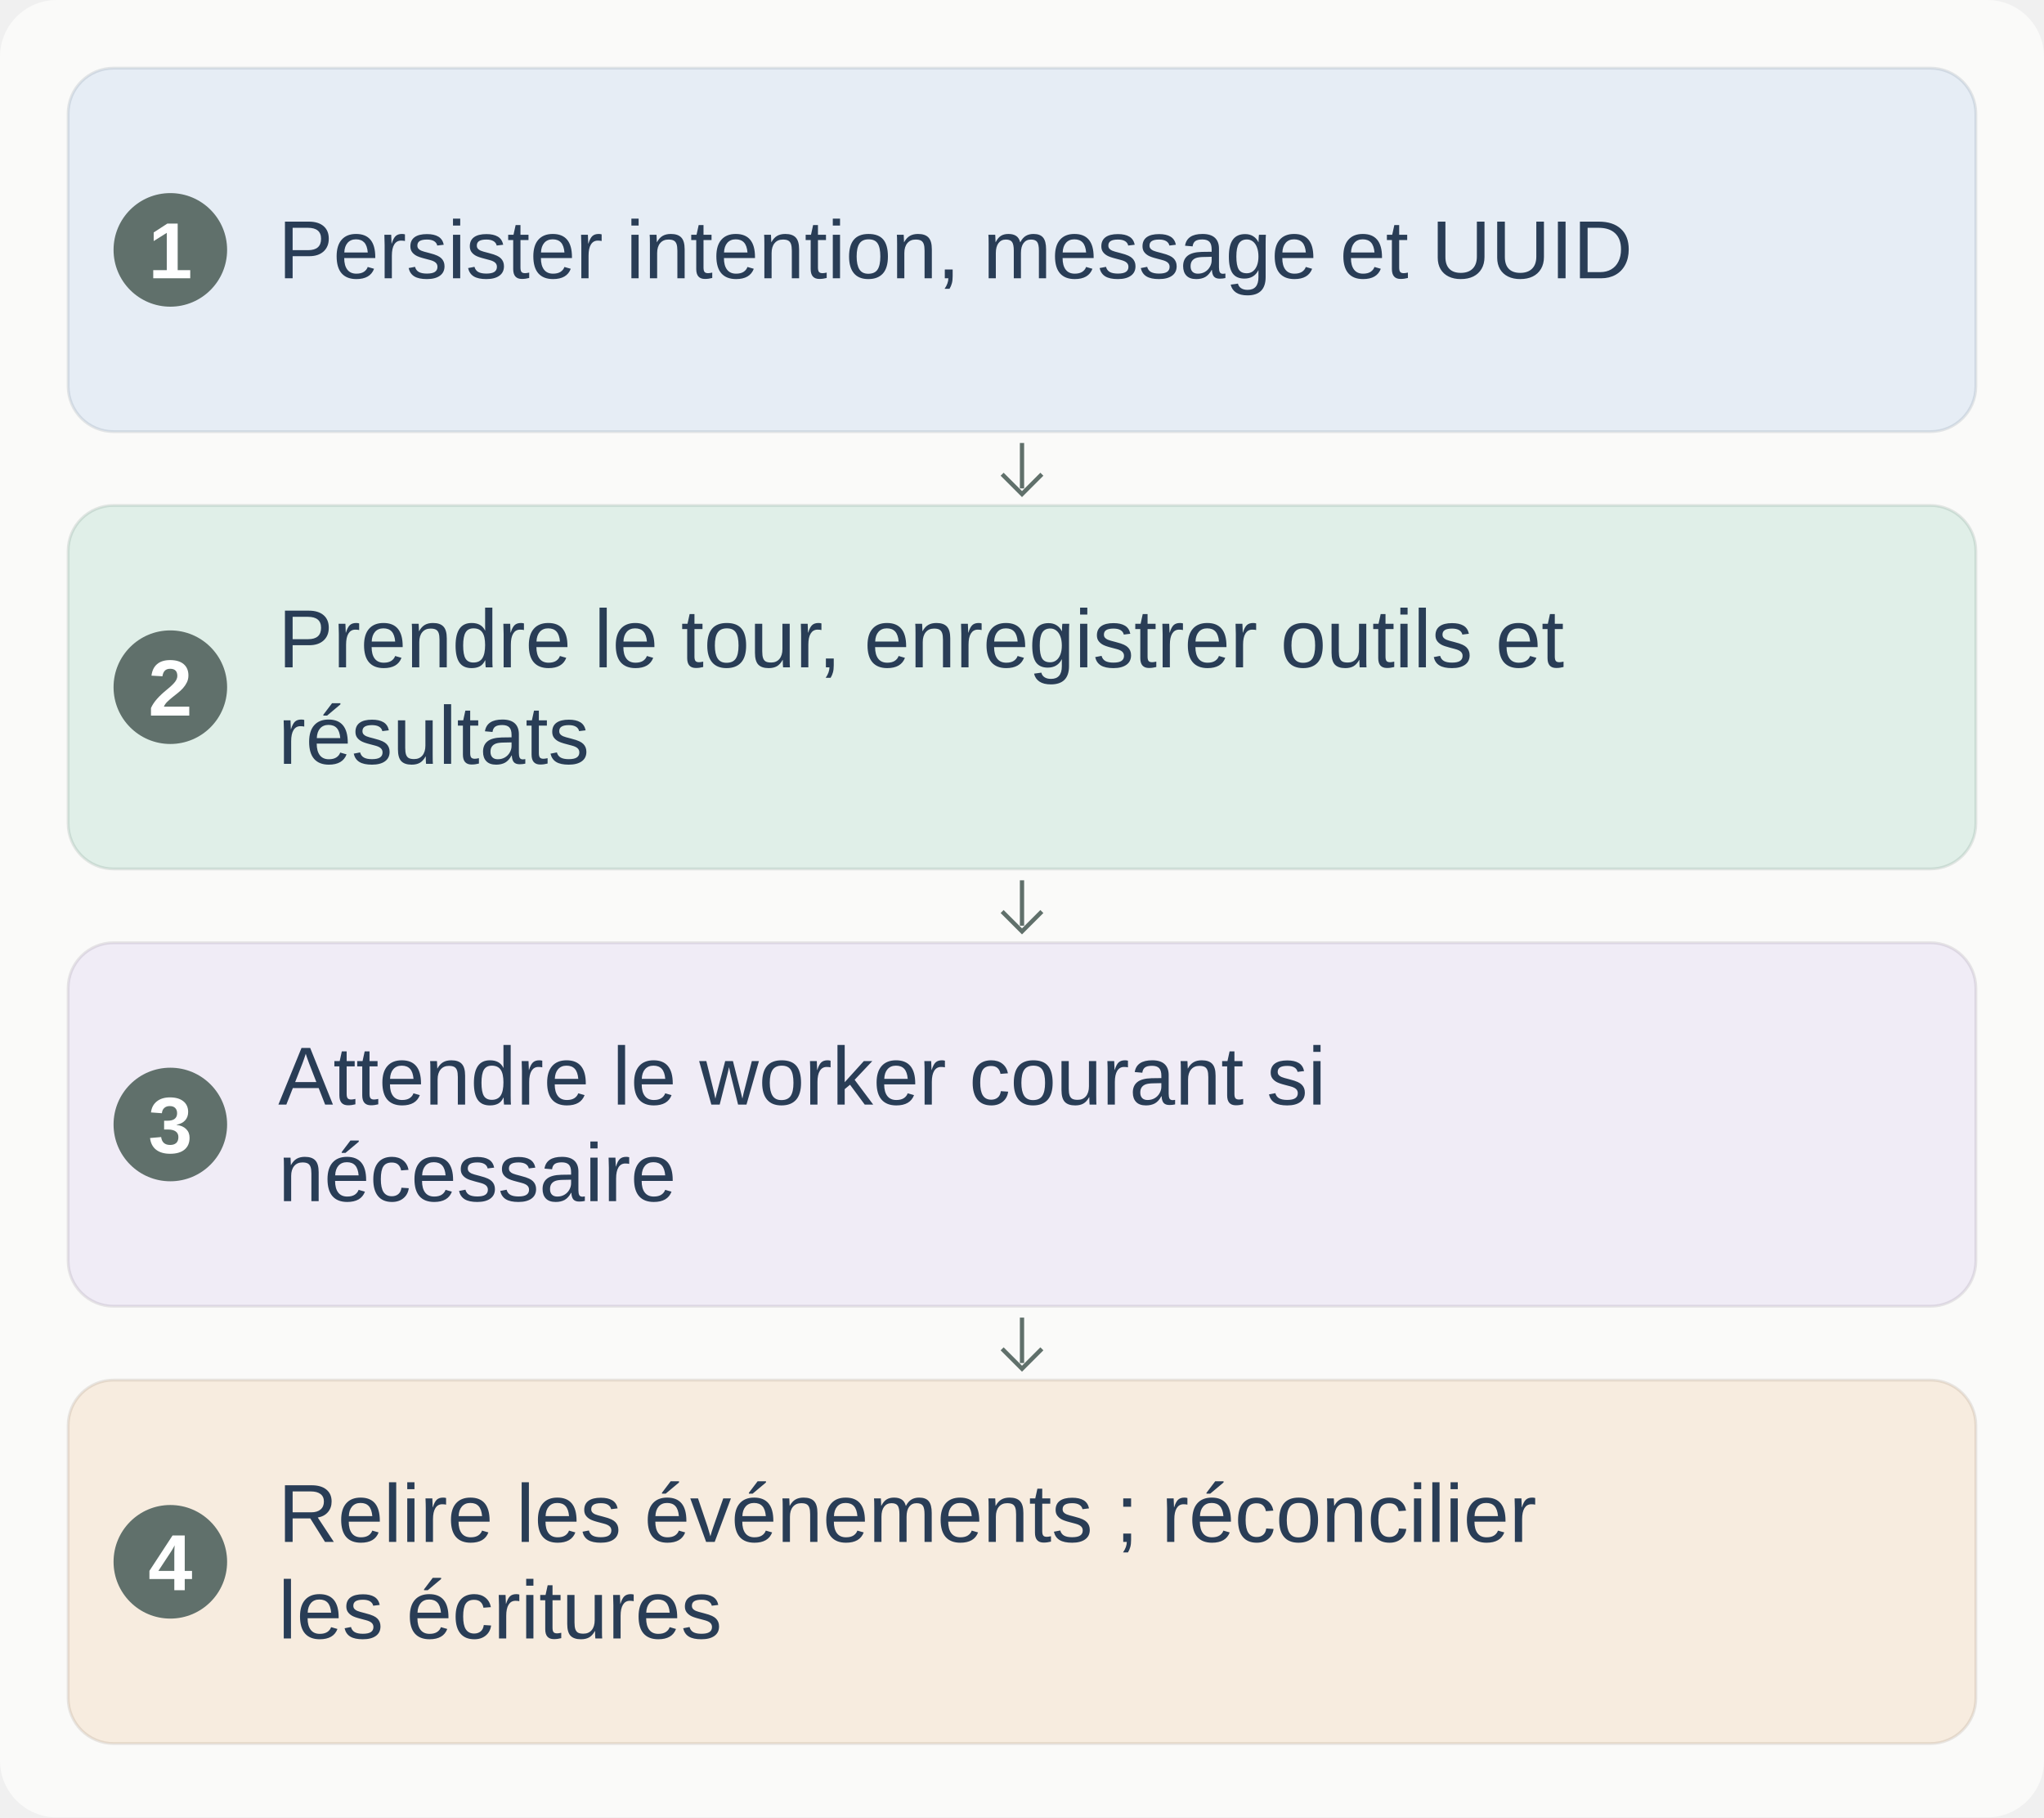
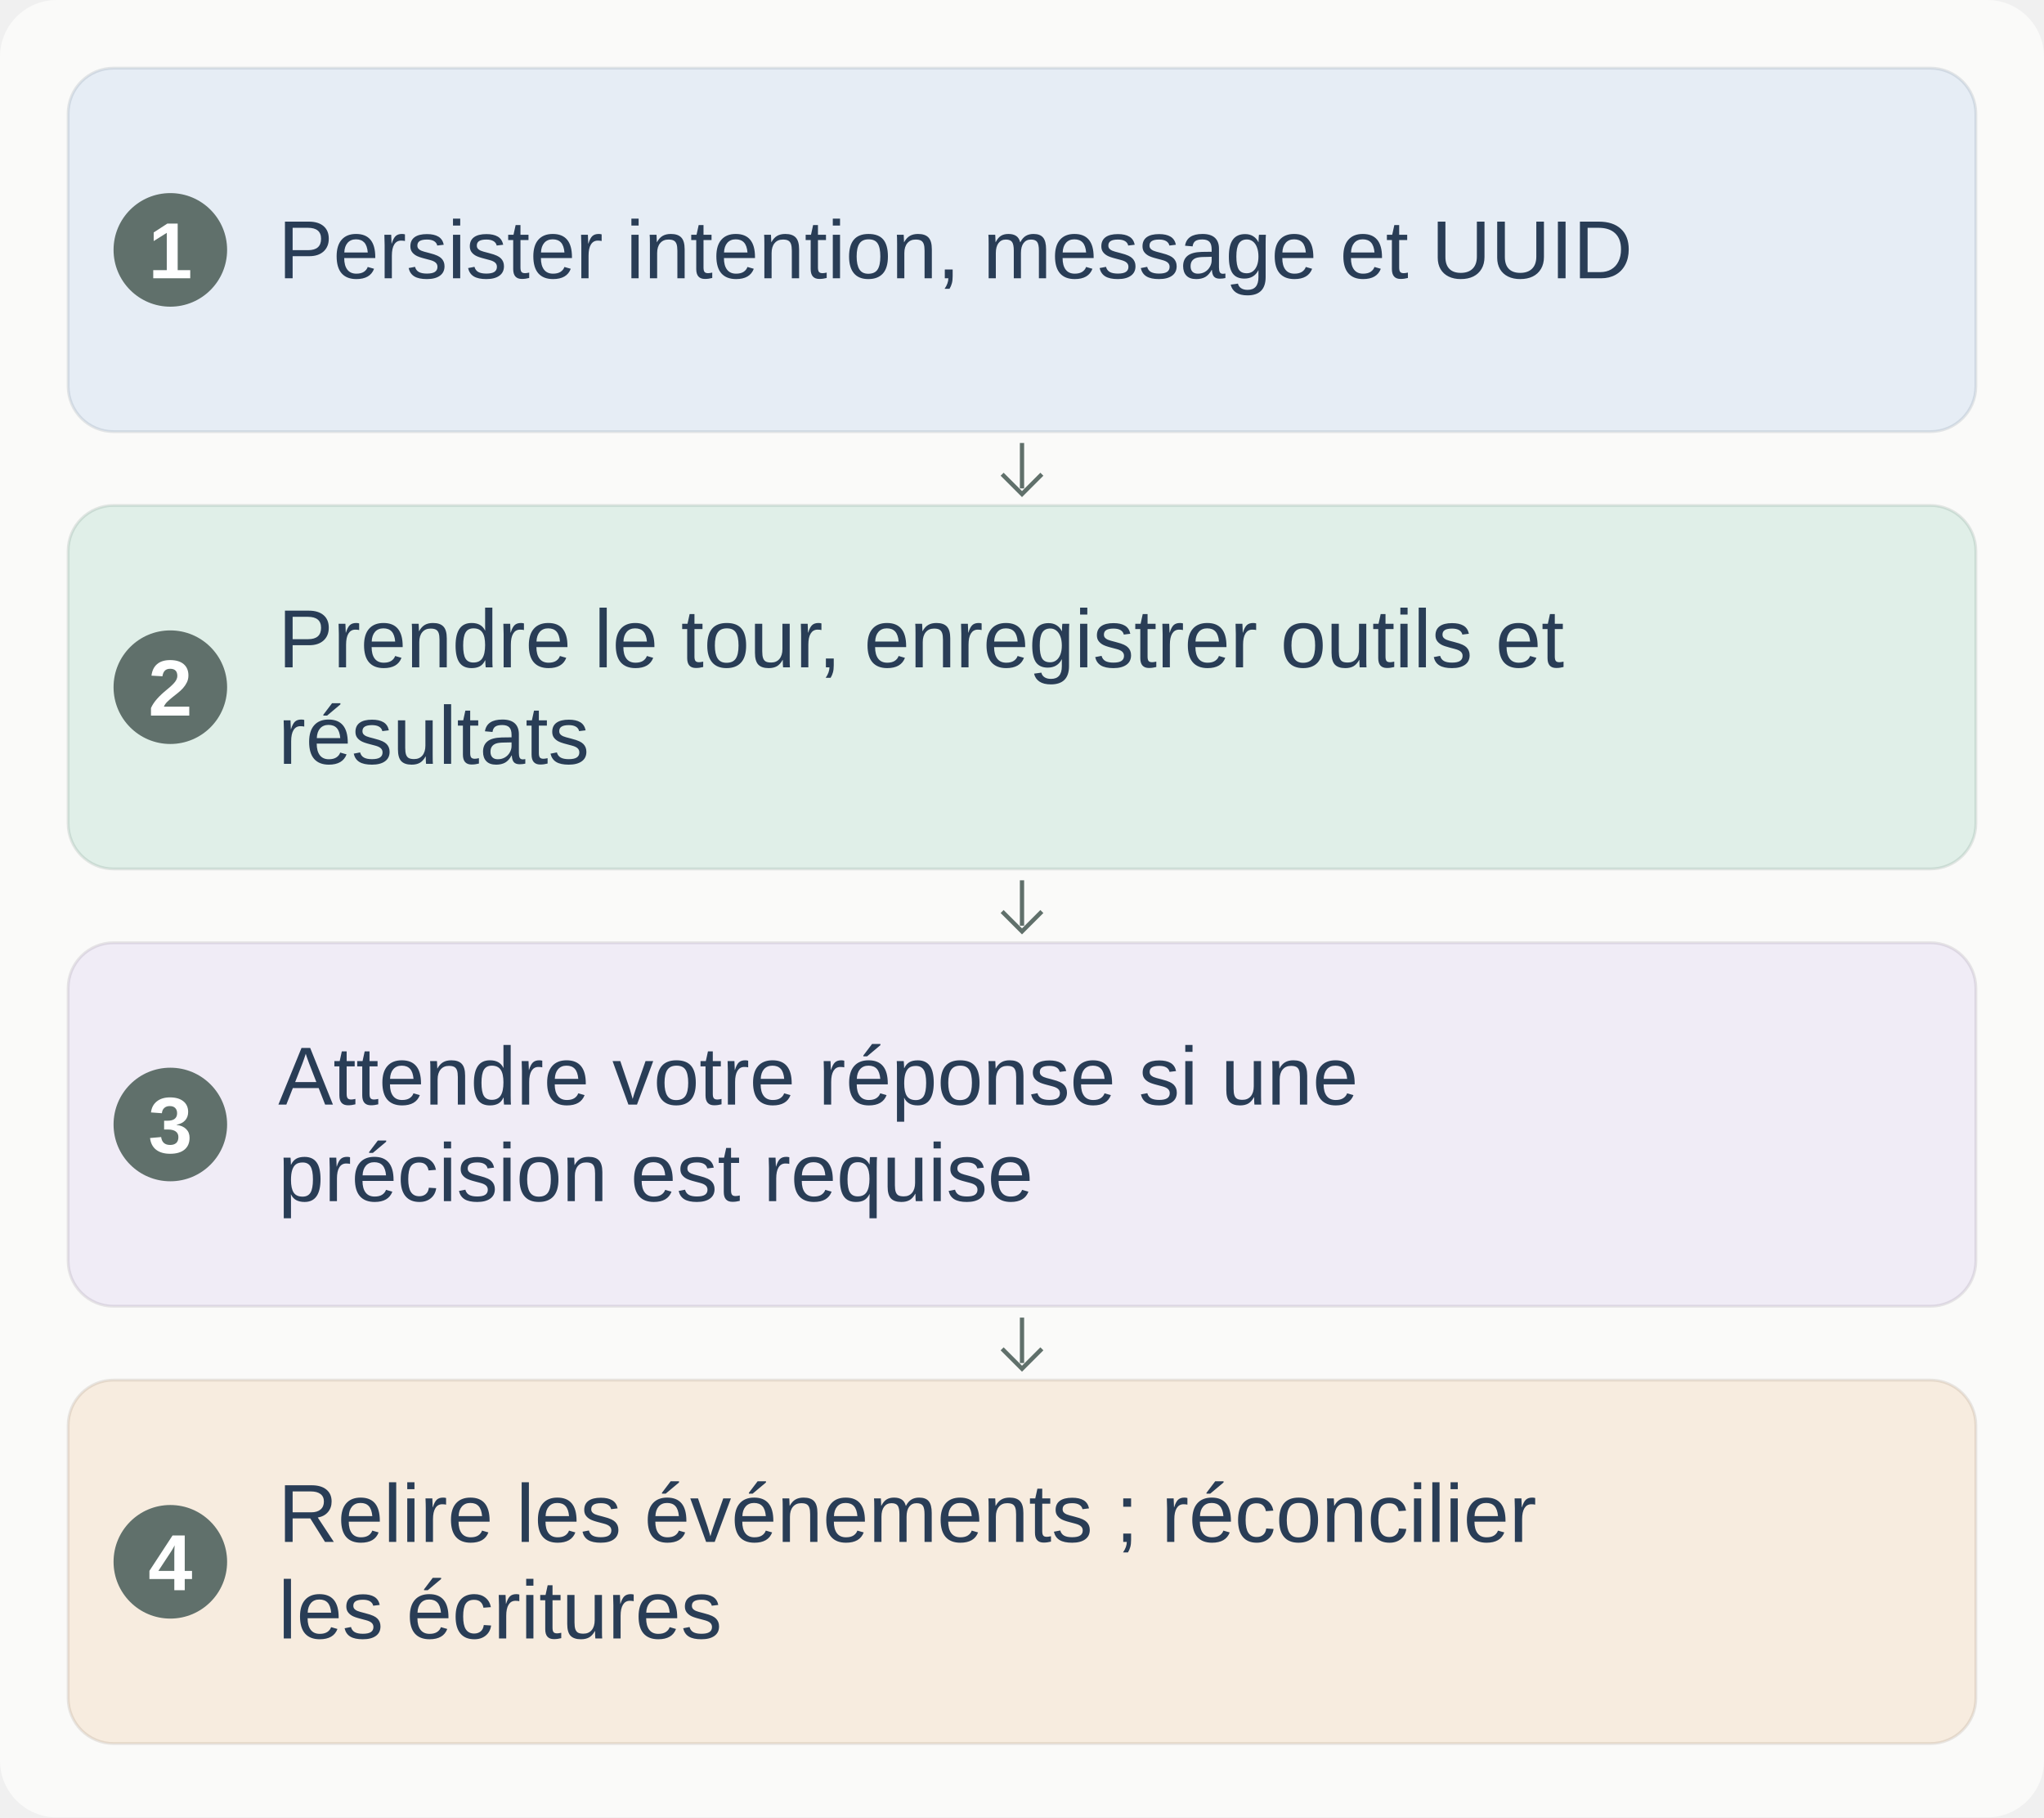
<svg xmlns="http://www.w3.org/2000/svg" width="720" height="640" viewBox="0 0 720 640" role="img" aria-labelledby="title desc">
  <rect width="720" height="640" rx="20" fill="#fafaf9" />
  <rect x="24" y="24" width="672" height="128" rx="16" fill="#e6edf5" stroke="#293d56" stroke-width="1" stroke-opacity="0.12" />
  <circle cx="60" cy="88" r="20" fill="#60706b" />
  <text x="60" y="98" text-anchor="middle" font-family="Arial, sans-serif" font-size="28" font-weight="700" fill="#ffffff">1</text>
  <text x="98" y="98" font-family="Arial, sans-serif" font-size="29" fill="#293d56">Persister intention, message et UUID</text>
  <path d="M360 156v16m-7-5 7 7 7-7" fill="none" stroke="#60706b" stroke-width="1.5" />
  <rect x="24" y="178" width="672" height="128" rx="16" fill="#e0efe8" stroke="#1e4436" stroke-width="1" stroke-opacity="0.12" />
  <circle cx="60" cy="242" r="20" fill="#60706b" />
  <text x="60" y="252" text-anchor="middle" font-family="Arial, sans-serif" font-size="28" font-weight="700" fill="#ffffff">2</text>
  <text x="98" y="235" font-family="Arial, sans-serif" font-size="29" fill="#293d56">Prendre le tour, enregistrer outils et</text>
  <text x="98" y="269" font-family="Arial, sans-serif" font-size="29" fill="#293d56">résultats</text>
  <path d="M360 310v16m-7-5 7 7 7-7" fill="none" stroke="#60706b" stroke-width="1.5" />
  <rect x="24" y="332" width="672" height="128" rx="16" fill="#f0ecf6" stroke="#433352" stroke-width="1" stroke-opacity="0.12" />
  <circle cx="60" cy="396" r="20" fill="#60706b" />
  <text x="60" y="406" text-anchor="middle" font-family="Arial, sans-serif" font-size="28" font-weight="700" fill="#ffffff">3</text>
-   <text x="98" y="389" font-family="Arial, sans-serif" font-size="29" fill="#293d56">Attendre le worker courant si</text>
-   <text x="98" y="423" font-family="Arial, sans-serif" font-size="29" fill="#293d56">nécessaire</text>
+   <text x="98" y="389" font-family="Arial, sans-serif" font-size="29" fill="#293d56">Attendre votre réponse si une</text>
+   <text x="98" y="423" font-family="Arial, sans-serif" font-size="29" fill="#293d56">précision est requise</text>
  <path d="M360 464v16m-7-5 7 7 7-7" fill="none" stroke="#60706b" stroke-width="1.5" />
  <rect x="24" y="486" width="672" height="128" rx="16" fill="#f7ecdf" stroke="#573e28" stroke-width="1" stroke-opacity="0.12" />
  <circle cx="60" cy="550" r="20" fill="#60706b" />
  <text x="60" y="560" text-anchor="middle" font-family="Arial, sans-serif" font-size="28" font-weight="700" fill="#ffffff">4</text>
  <text x="98" y="543" font-family="Arial, sans-serif" font-size="29" fill="#293d56">Relire les événements ; réconcilier</text>
  <text x="98" y="577" font-family="Arial, sans-serif" font-size="29" fill="#293d56">les écritures</text>
</svg>
